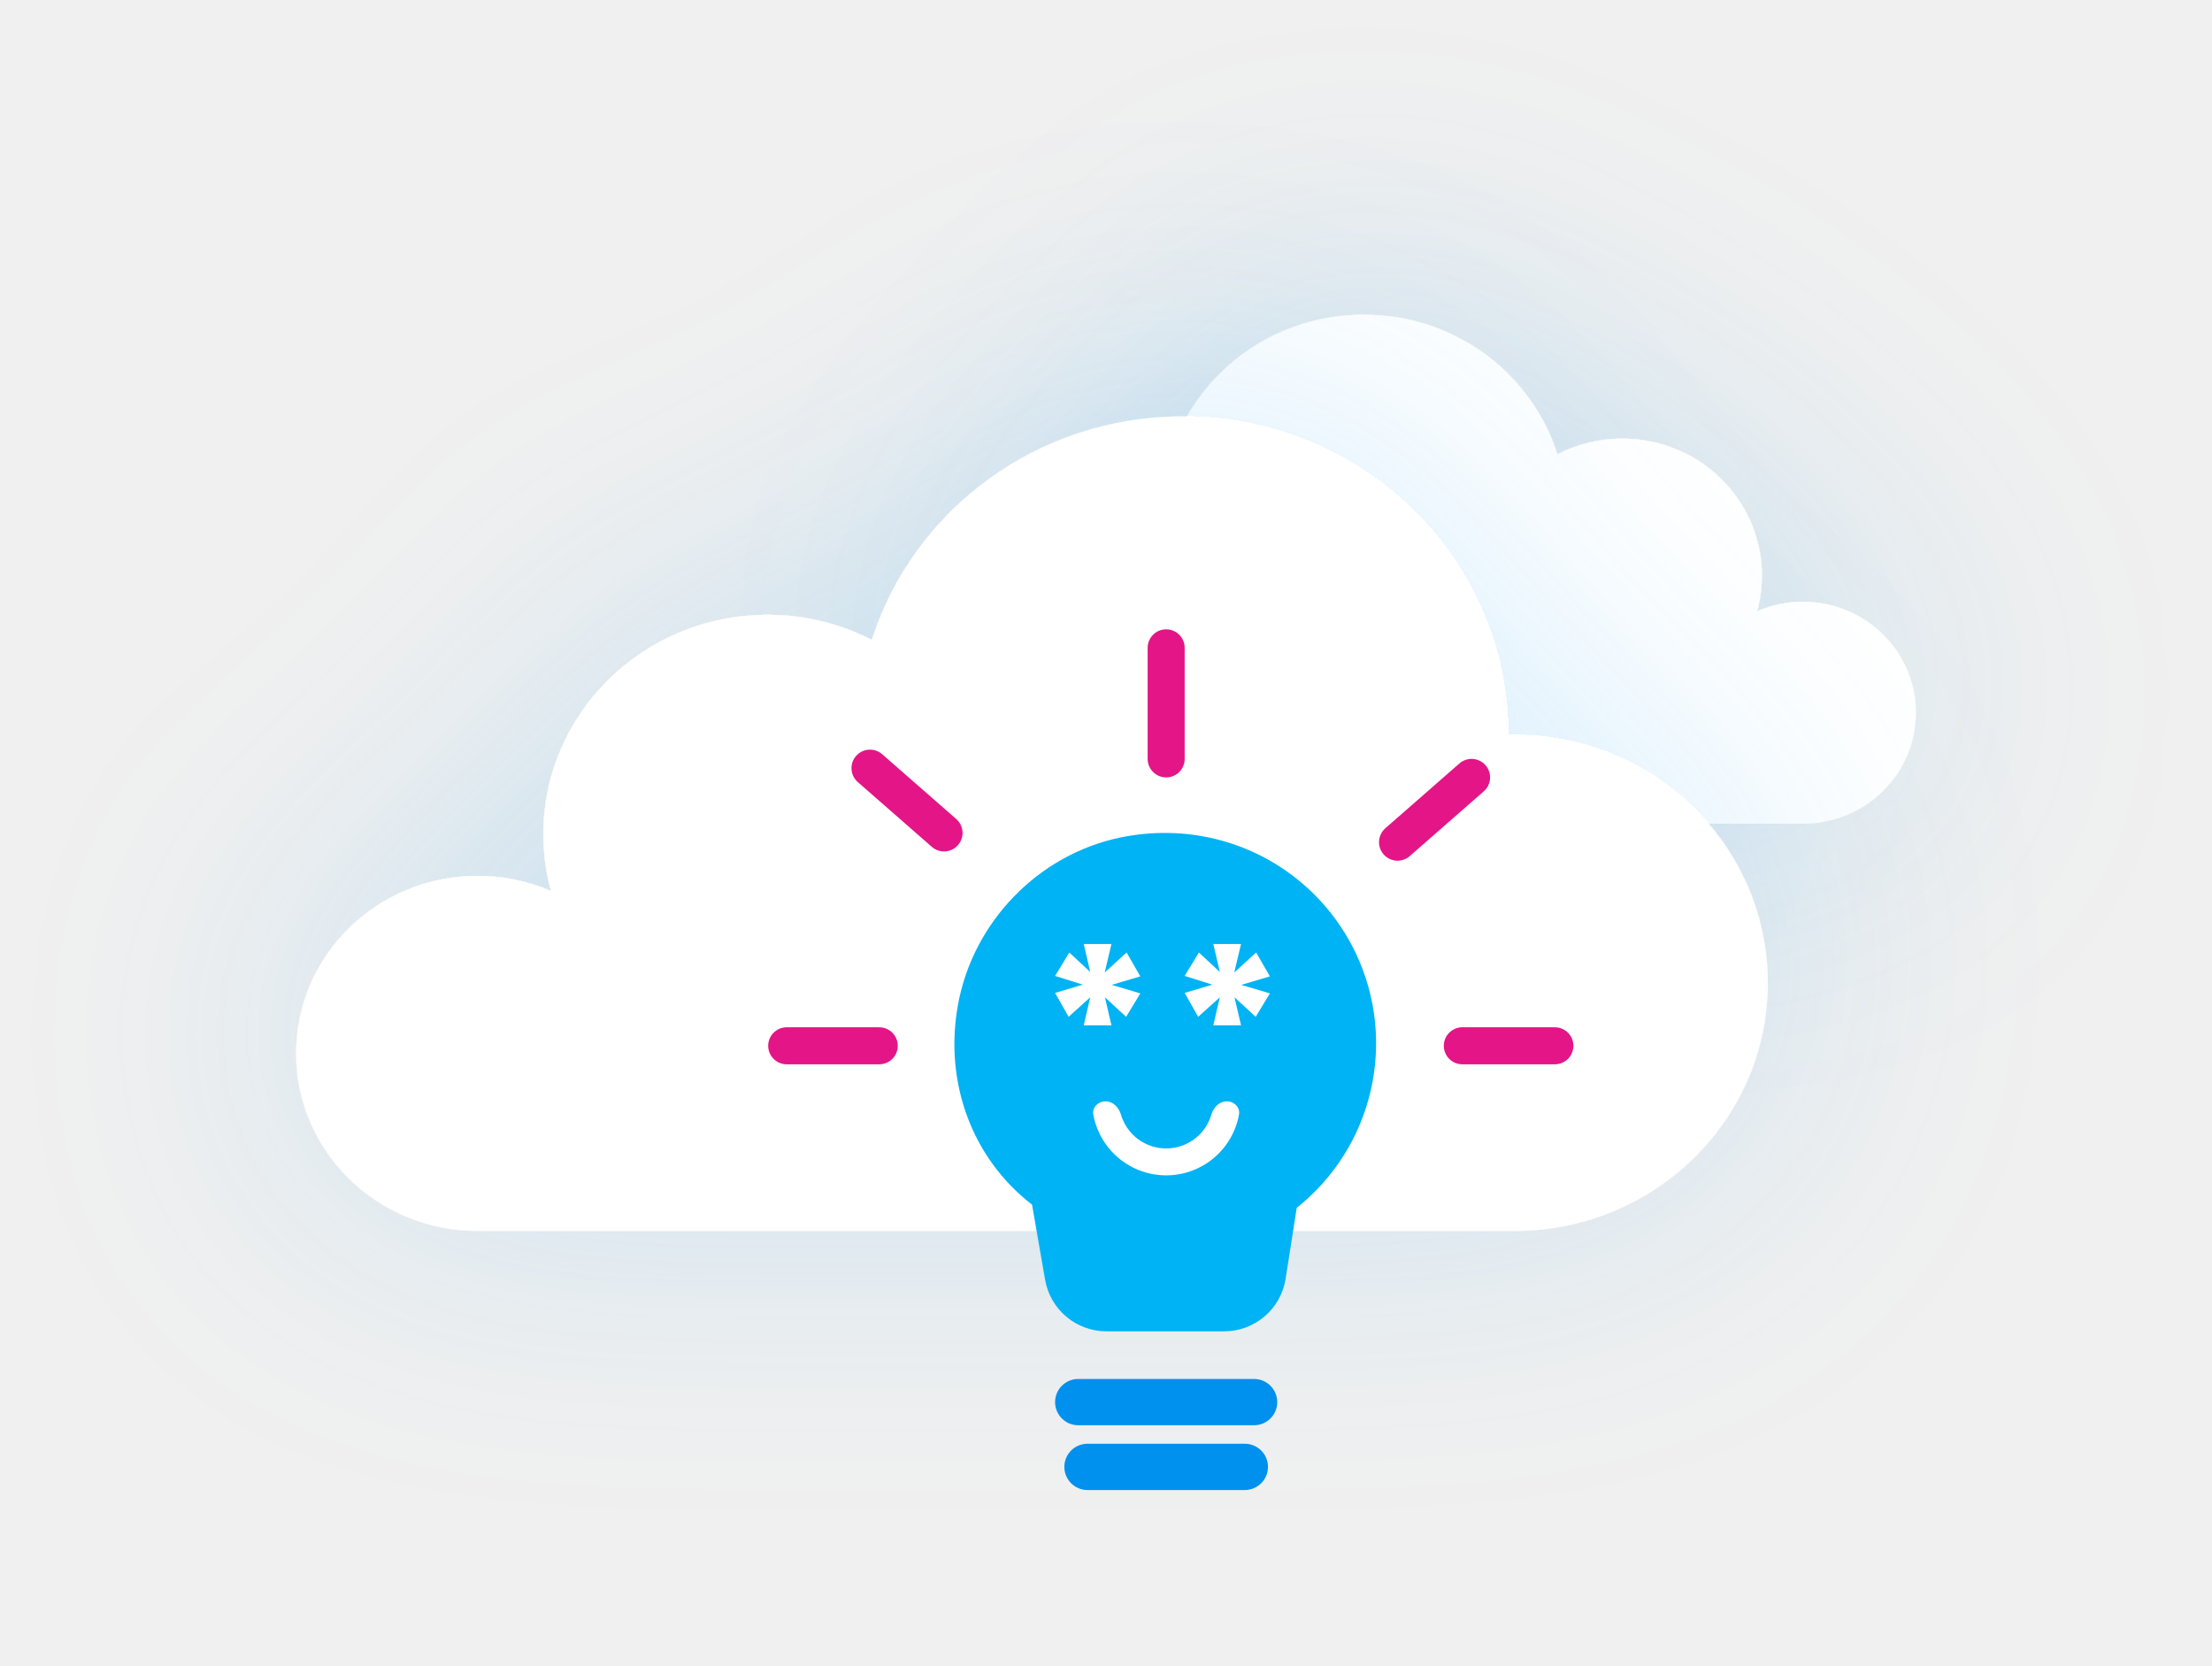
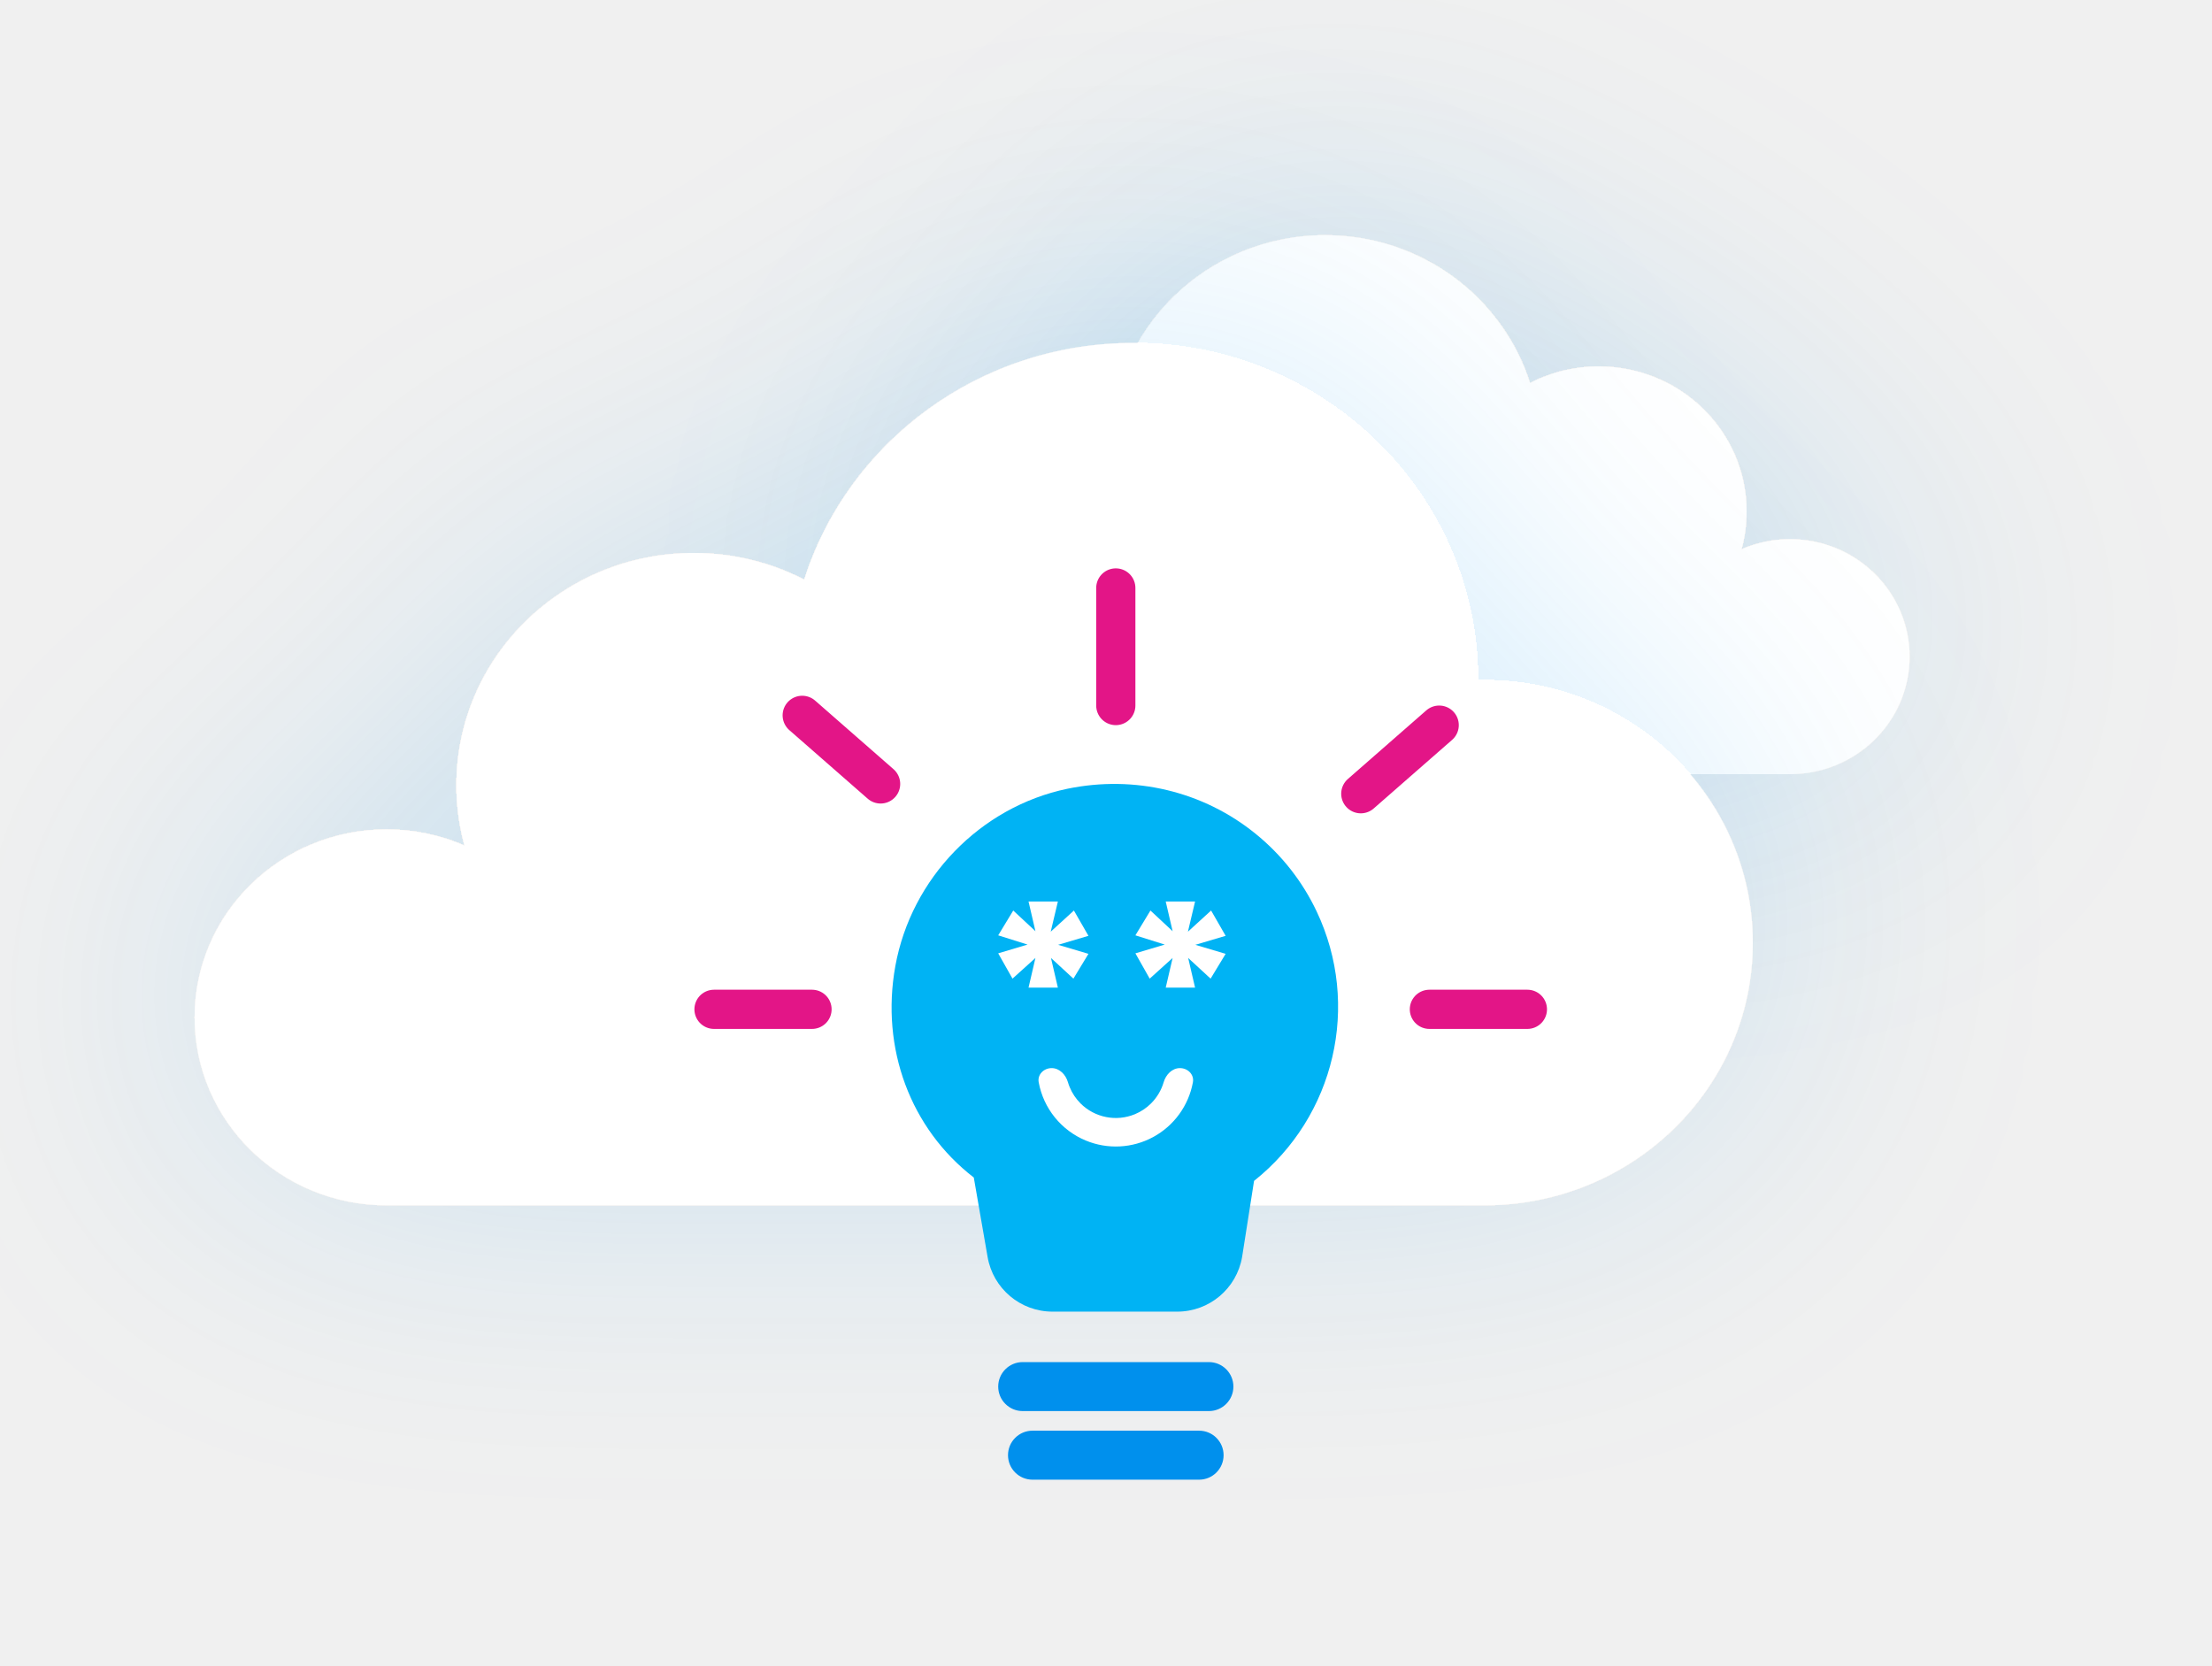
- <svg xmlns="http://www.w3.org/2000/svg" width="239" height="180" fill="none">
+ <svg xmlns="http://www.w3.org/2000/svg" width="239" height="180" fill="none" viewBox="20 10 210 170">
  <style>@keyframes smallCloudAnimation{0%{transform:translateX(-70px)}to{transform:translateX(0)}}@keyframes bulbLeftEyeAnimation{0%,10%{fill:#00b3f4}20%,to{fill:#fff}}@keyframes bulbMouthAnimation{0%,30%{fill:#00b3f4}40%,to{fill:#fff}}@keyframes bulbRightEyeAnimation{0%,20%{fill:#00b3f4}30%,to{fill:#fff}}@keyframes pinkLineAnimation{0%,to{stroke-dashoffset:6;stroke-dasharray:10}50%{stroke-dashoffset:0;stroke-dasharray:10}}.animate-pulse-stroke{animation:pinkLineAnimation 2s linear infinite}</style>
  <g filter="url(#filter0_d_5169_13123)">
    <path fill="#fff" d="M125.052 55.506c.137 0 .273.007.409.01v-.01c0-11.877 9.804-21.506 21.898-21.506 9.821 0 18.132 6.35 20.909 15.097a15.2 15.2 0 0 1 7.016-1.701c8.33 0 15.083 6.632 15.083 14.812 0 1.333-.183 2.624-.519 3.852a12.3 12.3 0 0 1 4.947-1.034c6.74 0 12.205 5.367 12.205 11.987S201.535 89 194.795 89h-69.743C115.634 89 108 81.502 108 72.253s7.634-16.747 17.052-16.747" style="animation:smallCloudAnimation 3s 1 ease-in-out" />
  </g>
  <g filter="url(#filter1_d_5169_13123)">
    <path fill="#fff" d="M163.614 79.41c-.221 0-.438.011-.658.017l.001-.017c0-19.004-15.746-34.41-35.17-34.41-15.773 0-29.12 10.16-33.58 24.155a24.54 24.54 0 0 0-11.27-2.722c-13.378 0-24.223 10.611-24.223 23.7 0 2.133.293 4.197.833 6.163a19.9 19.9 0 0 0-7.944-1.655C40.776 94.641 32 103.228 32 113.82 32 124.413 40.776 133 51.603 133h112.011C178.739 133 191 121.004 191 106.205c0-14.798-12.261-26.795-27.386-26.795" />
  </g>
  <rect width="22" height="5" x="115" y="156" fill="#0090ED" rx="2.5" />
  <rect width="24" height="5" x="114" y="149" fill="#0090ED" rx="2.5" />
  <path fill="#00B3F4" d="M119.549 143.851h12.709a6.715 6.715 0 0 0 6.632-5.583l1.218-7.759a22.71 22.71 0 0 0 6.39-27.495 22.7 22.7 0 0 0-6.22-7.918c-5.344-4.345-12.353-6.023-19.229-4.602-8.877 1.852-15.927 9.126-17.547 18.098-1.516 8.396 1.549 16.59 8.007 21.573l1.408 8.103a6.72 6.72 0 0 0 6.632 5.583" />
  <path fill="#fff" d="m119.385 107.759.704 3.028h-2.994l.704-3.028-2.34 2.11-1.459-2.582 2.994-.894-2.994-.943 1.535-2.532 2.264 2.11-.704-3.028h2.994l-.73 3.078 2.366-2.16 1.484 2.582-3.095.918 3.095.919-1.535 2.532z" style="animation:bulbLeftEyeAnimation 3s ease-in-out" />
  <path fill="#fff" d="m133.385 107.759.704 3.028h-2.994l.704-3.028-2.34 2.11-1.459-2.582 2.994-.894-2.994-.943 1.535-2.532 2.264 2.11-.704-3.028h2.994l-.73 3.078 2.366-2.16 1.484 2.582-3.095.918 3.095.919-1.535 2.532z" style="animation:bulbRightEyeAnimation 3s ease-in-out" />
  <path fill="#fff" d="M132.546 119c.803 0 1.467.656 1.322 1.446a7.997 7.997 0 0 1-10.929 5.945 8 8 0 0 1-4.807-5.945c-.145-.79.519-1.446 1.322-1.446s1.434.664 1.66 1.434q.077.262.182.515a5.1 5.1 0 0 0 1.103 1.652 5.1 5.1 0 0 0 5.55 1.103 5.1 5.1 0 0 0 1.652-1.103 5.1 5.1 0 0 0 1.285-2.167c.226-.77.857-1.434 1.66-1.434" style="animation:bulbMouthAnimation 3s ease-in-out" />
  <path stroke="#E31587" stroke-linecap="round" stroke-width="4" d="M95 113H85M102 90l-8-7M126 82V70M151 91l8-7M158 113h10" class="animate-pulse-stroke" />
  <defs>
    <filter id="filter0_d_5169_13123" width="239" height="119" x="0" y="0" color-interpolation-filters="sRGB" filterUnits="userSpaceOnUse">
      <feFlood flood-opacity="0" result="BackgroundImageFix" />
      <feColorMatrix in="SourceAlpha" result="hardAlpha" values="0 0 0 0 0 0 0 0 0 0 0 0 0 0 0 0 0 0 127 0" />
      <feOffset dy="-2" />
      <feGaussianBlur stdDeviation="16" />
      <feComposite in2="hardAlpha" operator="out" />
      <feColorMatrix values="0 0 0 0 0 0 0 0 0 0.565 0 0 0 0 0.929 0 0 0 0.16 0" />
      <feBlend in2="BackgroundImageFix" result="effect1_dropShadow_5169_13123" />
      <feBlend in="SourceGraphic" in2="effect1_dropShadow_5169_13123" result="shape" />
    </filter>
    <filter id="filter1_d_5169_13123" width="223" height="152" x="0" y="11" color-interpolation-filters="sRGB" filterUnits="userSpaceOnUse">
      <feFlood flood-opacity="0" result="BackgroundImageFix" />
      <feColorMatrix in="SourceAlpha" result="hardAlpha" values="0 0 0 0 0 0 0 0 0 0 0 0 0 0 0 0 0 0 127 0" />
      <feOffset dy="-2" />
      <feGaussianBlur stdDeviation="16" />
      <feComposite in2="hardAlpha" operator="out" />
      <feColorMatrix values="0 0 0 0 0 0 0 0 0 0.565 0 0 0 0 0.929 0 0 0 0.16 0" />
      <feBlend in2="BackgroundImageFix" result="effect1_dropShadow_5169_13123" />
      <feBlend in="SourceGraphic" in2="effect1_dropShadow_5169_13123" result="shape" />
    </filter>
  </defs>
</svg>
